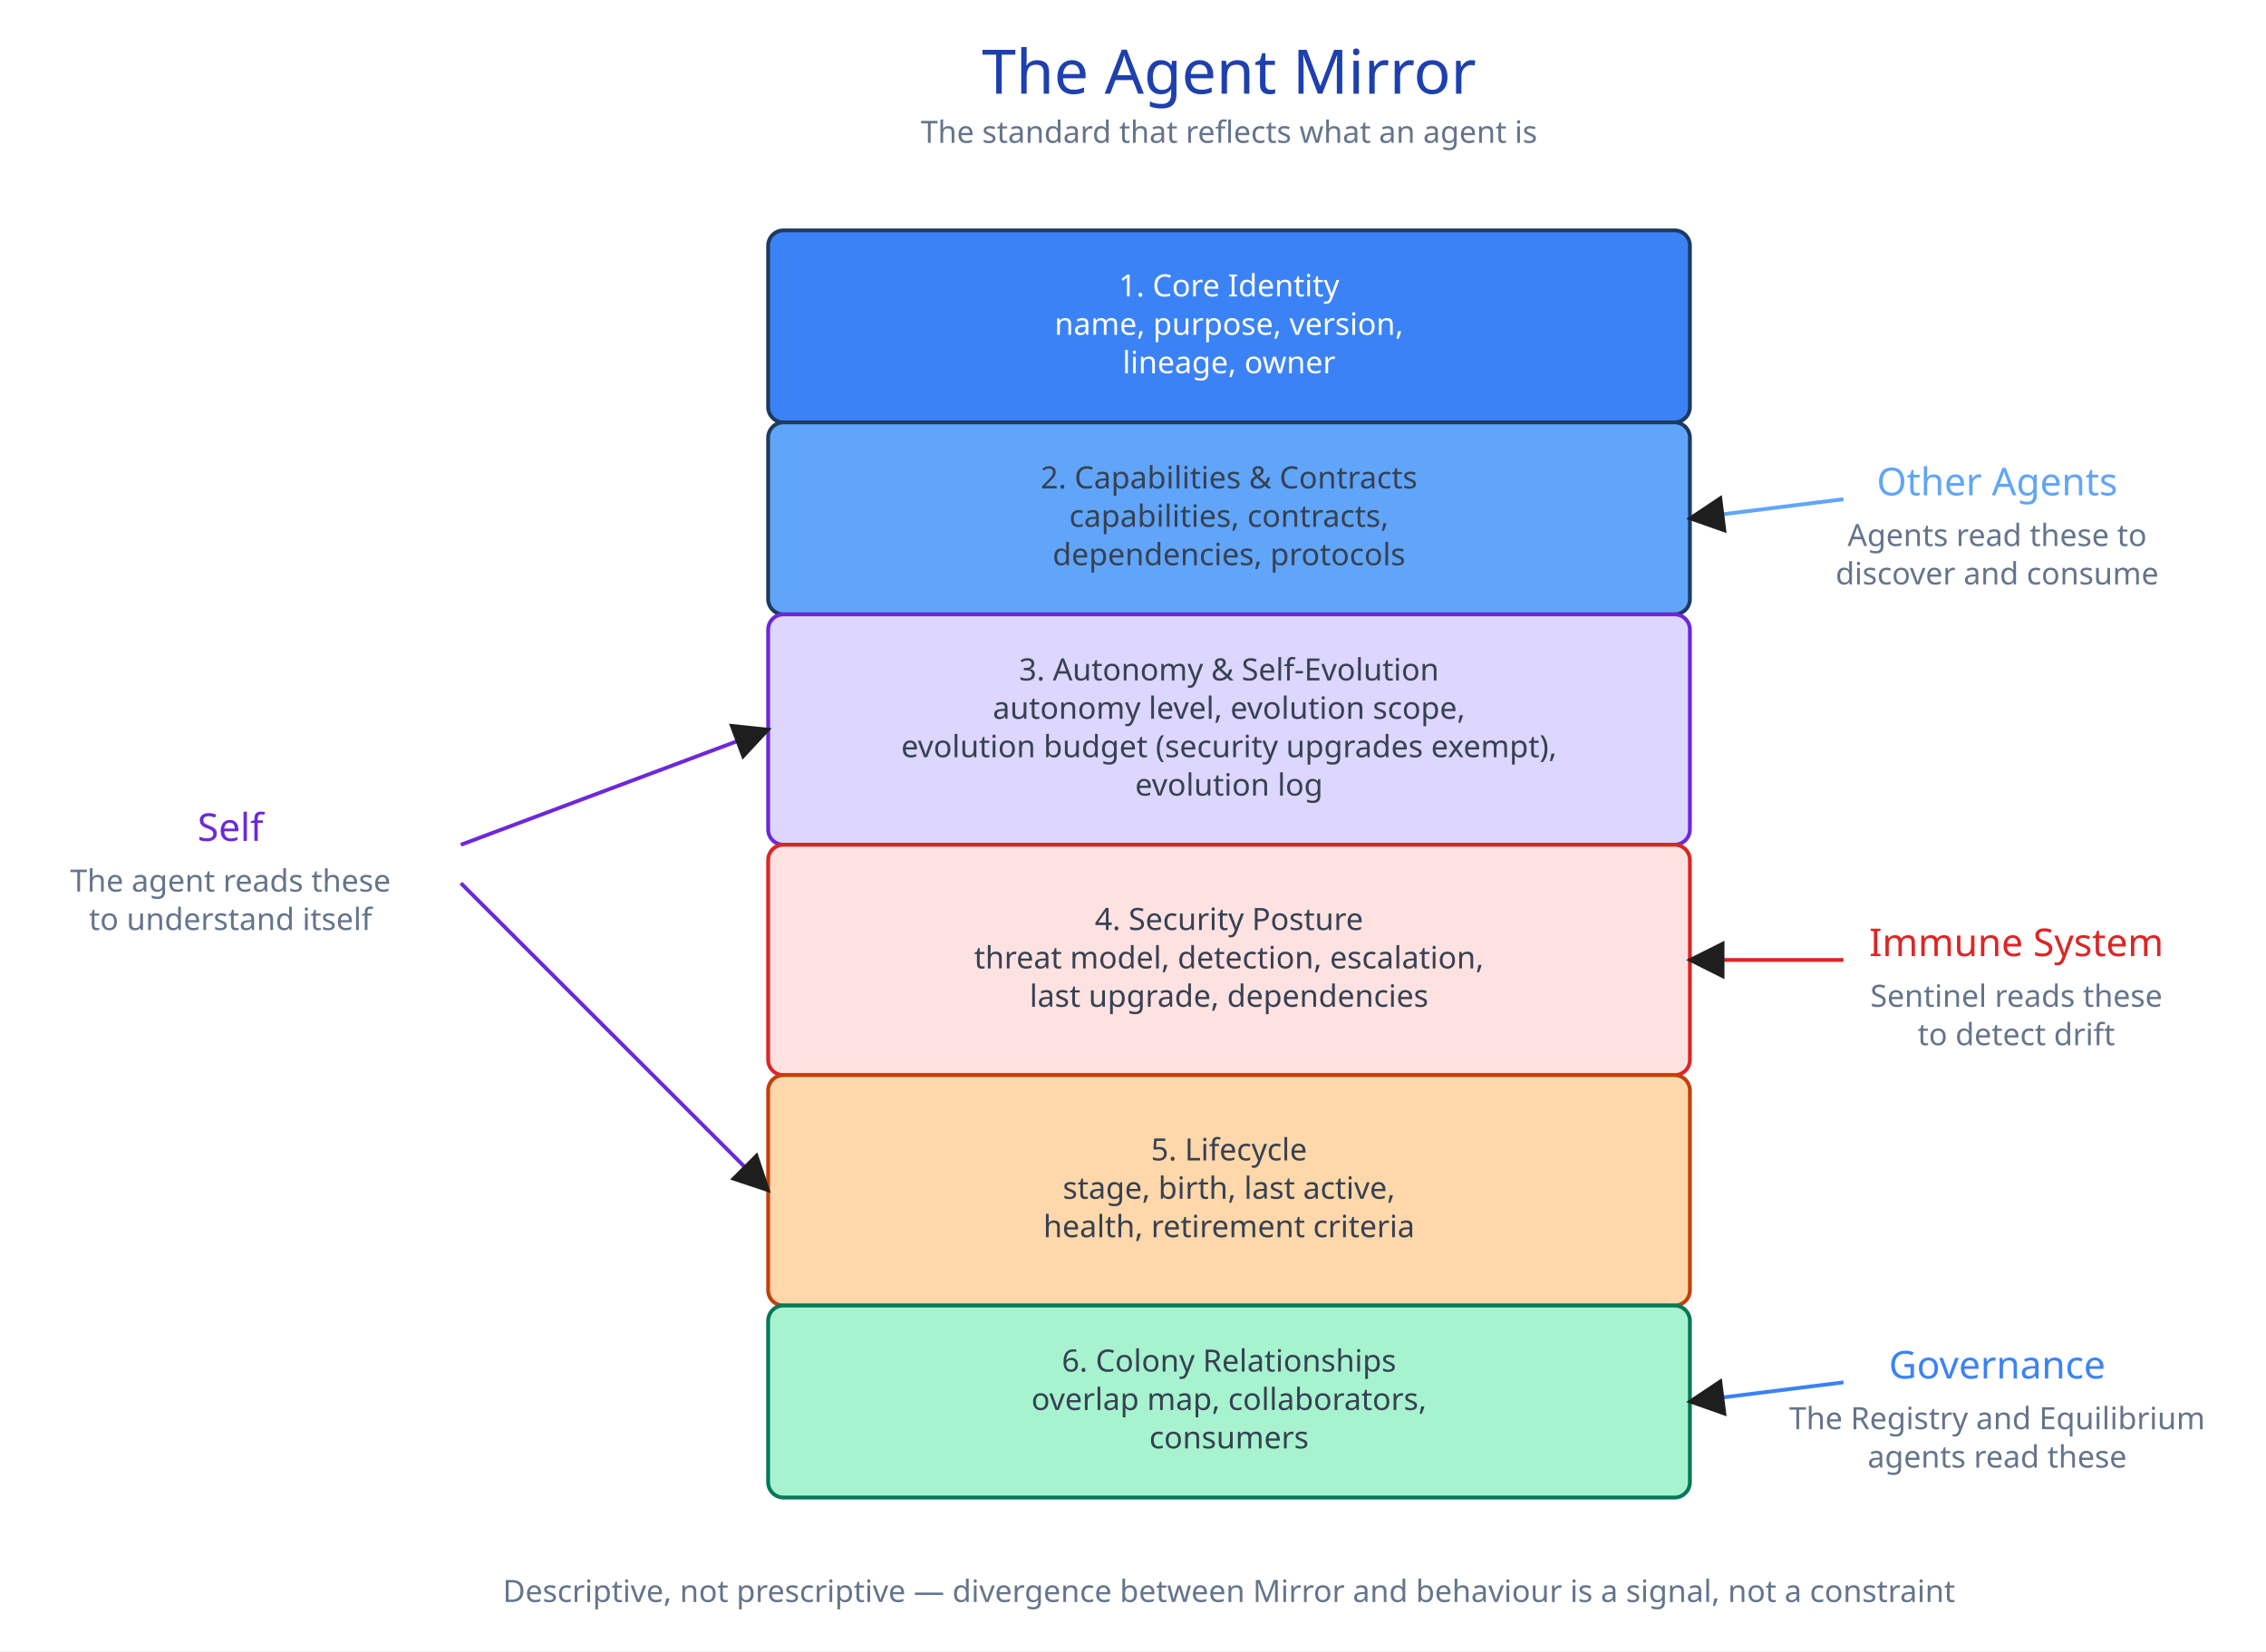
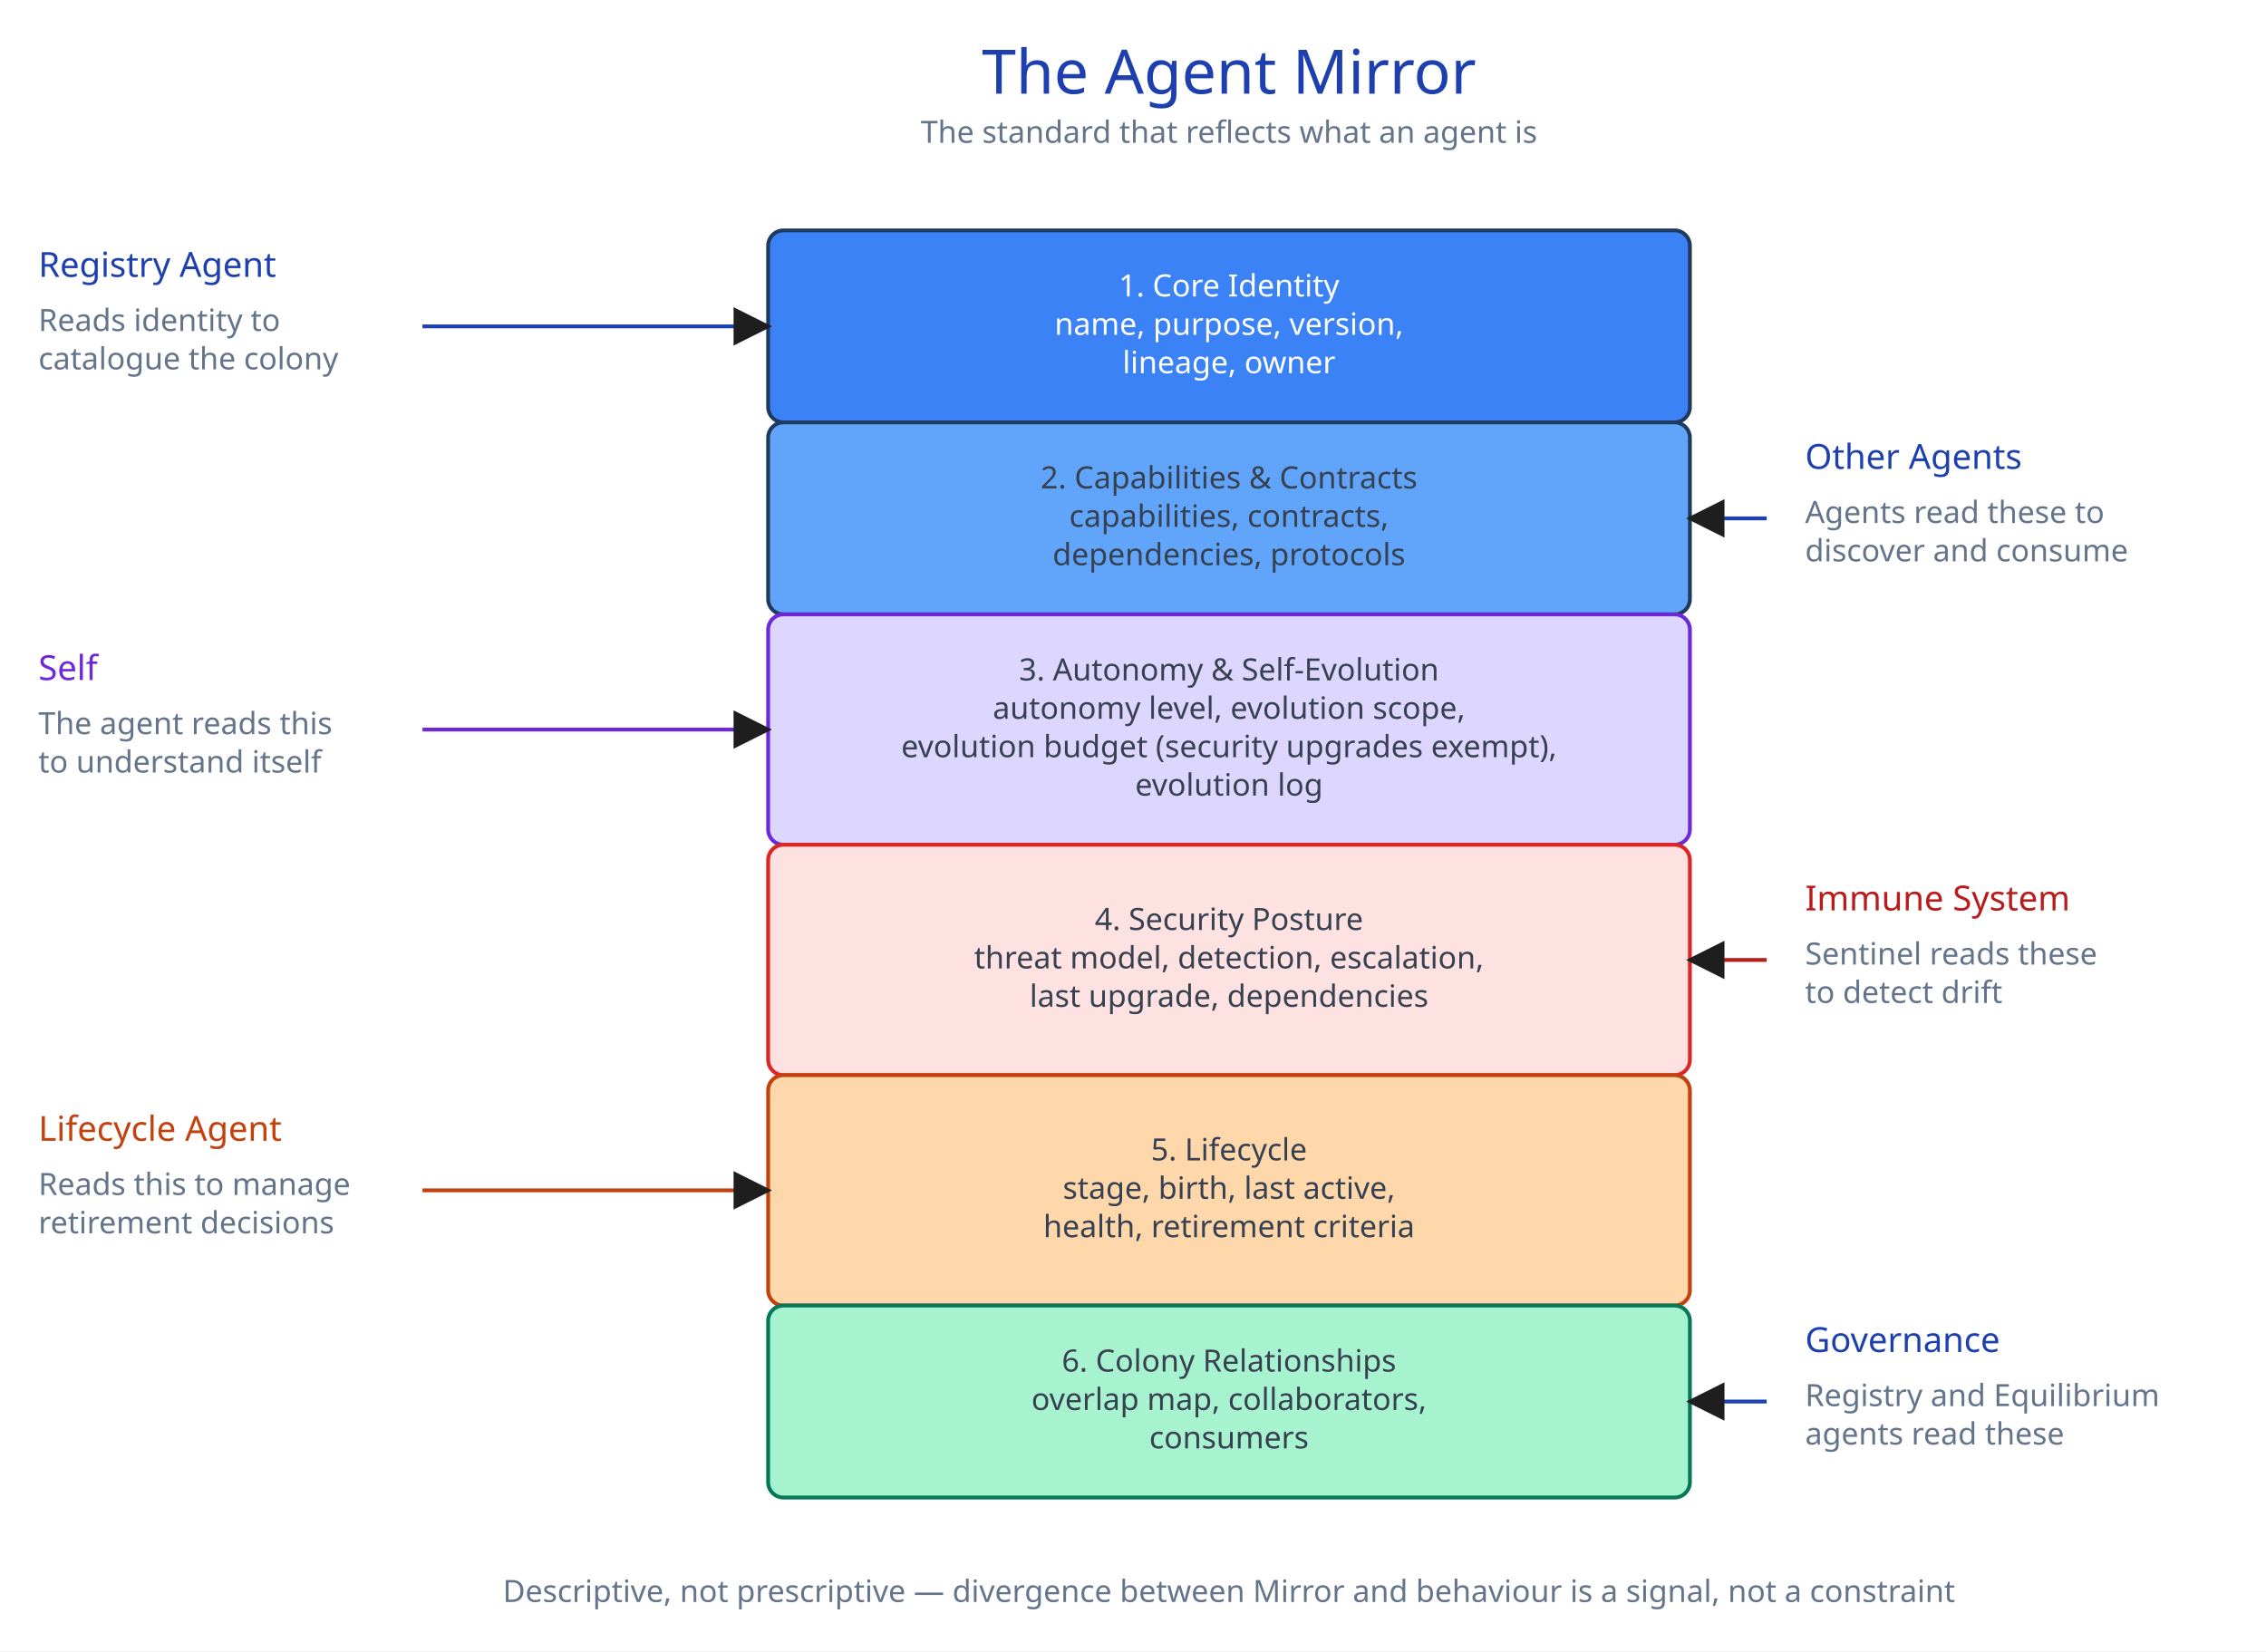
<svg xmlns="http://www.w3.org/2000/svg" viewBox="-20 -20 1180 860" width="1180" height="860" font-family="Virgil, Segoe UI Emoji, sans-serif">
  <rect x="-20" y="-20" width="1180" height="860" fill="#ffffff" />
  <defs>
    <marker id="arrowhead" markerWidth="10" markerHeight="10" refX="9" refY="5" orient="auto" markerUnits="strokeWidth">
      <path d="M 0 0 L 10 5 L 0 10 z" fill="#1e1e1e" />
    </marker>
  </defs>
  <rect x="380" y="100" width="480" height="100" rx="8" ry="8" fill="#3b82f6" stroke="#1e3a5f" stroke-width="2" />
  <rect x="380" y="200" width="480" height="100" rx="8" ry="8" fill="#60a5fa" stroke="#1e3a5f" stroke-width="2" />
  <rect x="380" y="300" width="480" height="120" rx="8" ry="8" fill="#ddd6fe" stroke="#6d28d9" stroke-width="2" />
  <rect x="380" y="420" width="480" height="120" rx="8" ry="8" fill="#fee2e2" stroke="#dc2626" stroke-width="2" />
  <rect x="380" y="540" width="480" height="120" rx="8" ry="8" fill="#fed7aa" stroke="#c2410c" stroke-width="2" />
  <rect x="380" y="660" width="480" height="100" rx="8" ry="8" fill="#a7f3d0" stroke="#047857" stroke-width="2" />
-   <path d="M 220,420 L 380,360" fill="none" stroke="#6d28d9" stroke-width="2" marker-end="url(#arrowhead)" />
-   <path d="M 220,440 L 380,600" fill="none" stroke="#6d28d9" stroke-width="2" marker-end="url(#arrowhead)" />
-   <path d="M 940,240 L 860,250" fill="none" stroke="#60a5fa" stroke-width="2" marker-end="url(#arrowhead)" />
-   <path d="M 940,700 L 860,710" fill="none" stroke="#3b82f6" stroke-width="2" marker-end="url(#arrowhead)" />
-   <path d="M 940,480 L 860,480" fill="none" stroke="#dc2626" stroke-width="2" marker-end="url(#arrowhead)" />
+   <path d="M 200,150 L 380,150" fill="none" stroke="#1e40af" stroke-width="2" marker-end="url(#arrowhead)" />
+   <path d="M 200,360 L 380,360" fill="none" stroke="#6d28d9" stroke-width="2" marker-end="url(#arrowhead)" />
+   <path d="M 200,600 L 380,600" fill="none" stroke="#c2410c" stroke-width="2" marker-end="url(#arrowhead)" />
+   <path d="M 900,250 L 860,250" fill="none" stroke="#1e40af" stroke-width="2" marker-end="url(#arrowhead)" />
+   <path d="M 900,480 L 860,480" fill="none" stroke="#b91c1c" stroke-width="2" marker-end="url(#arrowhead)" />
+   <path d="M 900,710 L 860,710" fill="none" stroke="#1e40af" stroke-width="2" marker-end="url(#arrowhead)" />
  <text x="620.0" y="28.8" fill="#1e40af" font-size="32" text-anchor="middle">The Agent Mirror</text>
  <text x="620.0" y="54.4" fill="#64748b" font-size="16" text-anchor="middle">The standard that reflects what an agent is</text>
  <text x="620.0" y="134.4" fill="#ffffff" font-size="16" text-anchor="middle">1. Core Identity</text>
  <text x="620.0" y="154.4" fill="#ffffff" font-size="16" text-anchor="middle">name, purpose, version,</text>
  <text x="620.0" y="174.4" fill="#ffffff" font-size="16" text-anchor="middle">lineage, owner</text>
  <text x="620.0" y="234.4" fill="#374151" font-size="16" text-anchor="middle">2. Capabilities &amp; Contracts</text>
  <text x="620.0" y="254.4" fill="#374151" font-size="16" text-anchor="middle">capabilities, contracts,</text>
  <text x="620.0" y="274.4" fill="#374151" font-size="16" text-anchor="middle">dependencies, protocols</text>
  <text x="620.0" y="334.4" fill="#374151" font-size="16" text-anchor="middle">3. Autonomy &amp; Self-Evolution</text>
  <text x="620.0" y="354.4" fill="#374151" font-size="16" text-anchor="middle">autonomy level, evolution scope,</text>
  <text x="620.0" y="374.4" fill="#374151" font-size="16" text-anchor="middle">evolution budget (security upgrades exempt),</text>
  <text x="620.0" y="394.4" fill="#374151" font-size="16" text-anchor="middle">evolution log</text>
  <text x="620.0" y="464.4" fill="#374151" font-size="16" text-anchor="middle">4. Security Posture</text>
  <text x="620.0" y="484.4" fill="#374151" font-size="16" text-anchor="middle">threat model, detection, escalation,</text>
  <text x="620.0" y="504.4" fill="#374151" font-size="16" text-anchor="middle">last upgrade, dependencies</text>
  <text x="620.0" y="584.4" fill="#374151" font-size="16" text-anchor="middle">5. Lifecycle</text>
  <text x="620.0" y="604.4" fill="#374151" font-size="16" text-anchor="middle">stage, birth, last active,</text>
  <text x="620.0" y="624.4" fill="#374151" font-size="16" text-anchor="middle">health, retirement criteria</text>
  <text x="620.0" y="694.4" fill="#374151" font-size="16" text-anchor="middle">6. Colony Relationships</text>
  <text x="620.0" y="714.4" fill="#374151" font-size="16" text-anchor="middle">overlap map, collaborators,</text>
  <text x="620.0" y="734.4" fill="#374151" font-size="16" text-anchor="middle">consumers</text>
-   <text x="100.0" y="418.0" fill="#6d28d9" font-size="20" text-anchor="middle">Self</text>
-   <text x="100.0" y="444.4" fill="#64748b" font-size="16" text-anchor="middle">The agent reads these</text>
-   <text x="100.0" y="464.4" fill="#64748b" font-size="16" text-anchor="middle">to understand itself</text>
-   <text x="1020.0" y="238.0" fill="#60a5fa" font-size="20" text-anchor="middle">Other Agents</text>
-   <text x="1020.0" y="264.4" fill="#64748b" font-size="16" text-anchor="middle">Agents read these to</text>
-   <text x="1020.0" y="284.4" fill="#64748b" font-size="16" text-anchor="middle">discover and consume</text>
-   <text x="1020.0" y="698.0" fill="#3b82f6" font-size="20" text-anchor="middle">Governance</text>
-   <text x="1020.0" y="724.4" fill="#64748b" font-size="16" text-anchor="middle">The Registry and Equilibrium</text>
-   <text x="1020.0" y="744.4" fill="#64748b" font-size="16" text-anchor="middle">agents read these</text>
-   <text x="1030.0" y="478.0" fill="#dc2626" font-size="20" text-anchor="middle">Immune System</text>
-   <text x="1030.0" y="504.4" fill="#64748b" font-size="16" text-anchor="middle">Sentinel reads these</text>
-   <text x="1030.0" y="524.4" fill="#64748b" font-size="16" text-anchor="middle">to detect drift</text>
  <text x="620.0" y="814.4" fill="#64748b" font-size="16" text-anchor="middle">Descriptive, not prescriptive — divergence between Mirror and behaviour is a signal, not a constraint</text>
+   <text x="0" y="124.2" fill="#1e40af" font-size="18" text-anchor="start">Registry Agent</text>
+   <text x="0" y="152.4" fill="#64748b" font-size="16" text-anchor="start">Reads identity to</text>
+   <text x="0" y="172.4" fill="#64748b" font-size="16" text-anchor="start">catalogue the colony</text>
+   <text x="0" y="334.2" fill="#6d28d9" font-size="18" text-anchor="start">Self</text>
+   <text x="0" y="362.4" fill="#64748b" font-size="16" text-anchor="start">The agent reads this</text>
+   <text x="0" y="382.4" fill="#64748b" font-size="16" text-anchor="start">to understand itself</text>
+   <text x="0" y="574.2" fill="#c2410c" font-size="18" text-anchor="start">Lifecycle Agent</text>
+   <text x="0" y="602.4" fill="#64748b" font-size="16" text-anchor="start">Reads this to manage</text>
+   <text x="0" y="622.4" fill="#64748b" font-size="16" text-anchor="start">retirement decisions</text>
+   <text x="920" y="224.2" fill="#1e40af" font-size="18" text-anchor="start">Other Agents</text>
+   <text x="920" y="252.4" fill="#64748b" font-size="16" text-anchor="start">Agents read these to</text>
+   <text x="920" y="272.4" fill="#64748b" font-size="16" text-anchor="start">discover and consume</text>
+   <text x="920" y="454.2" fill="#b91c1c" font-size="18" text-anchor="start">Immune System</text>
+   <text x="920" y="482.4" fill="#64748b" font-size="16" text-anchor="start">Sentinel reads these</text>
+   <text x="920" y="502.4" fill="#64748b" font-size="16" text-anchor="start">to detect drift</text>
+   <text x="920" y="684.2" fill="#1e40af" font-size="18" text-anchor="start">Governance</text>
+   <text x="920" y="712.4" fill="#64748b" font-size="16" text-anchor="start">Registry and Equilibrium</text>
+   <text x="920" y="732.4" fill="#64748b" font-size="16" text-anchor="start">agents read these</text>
</svg>
